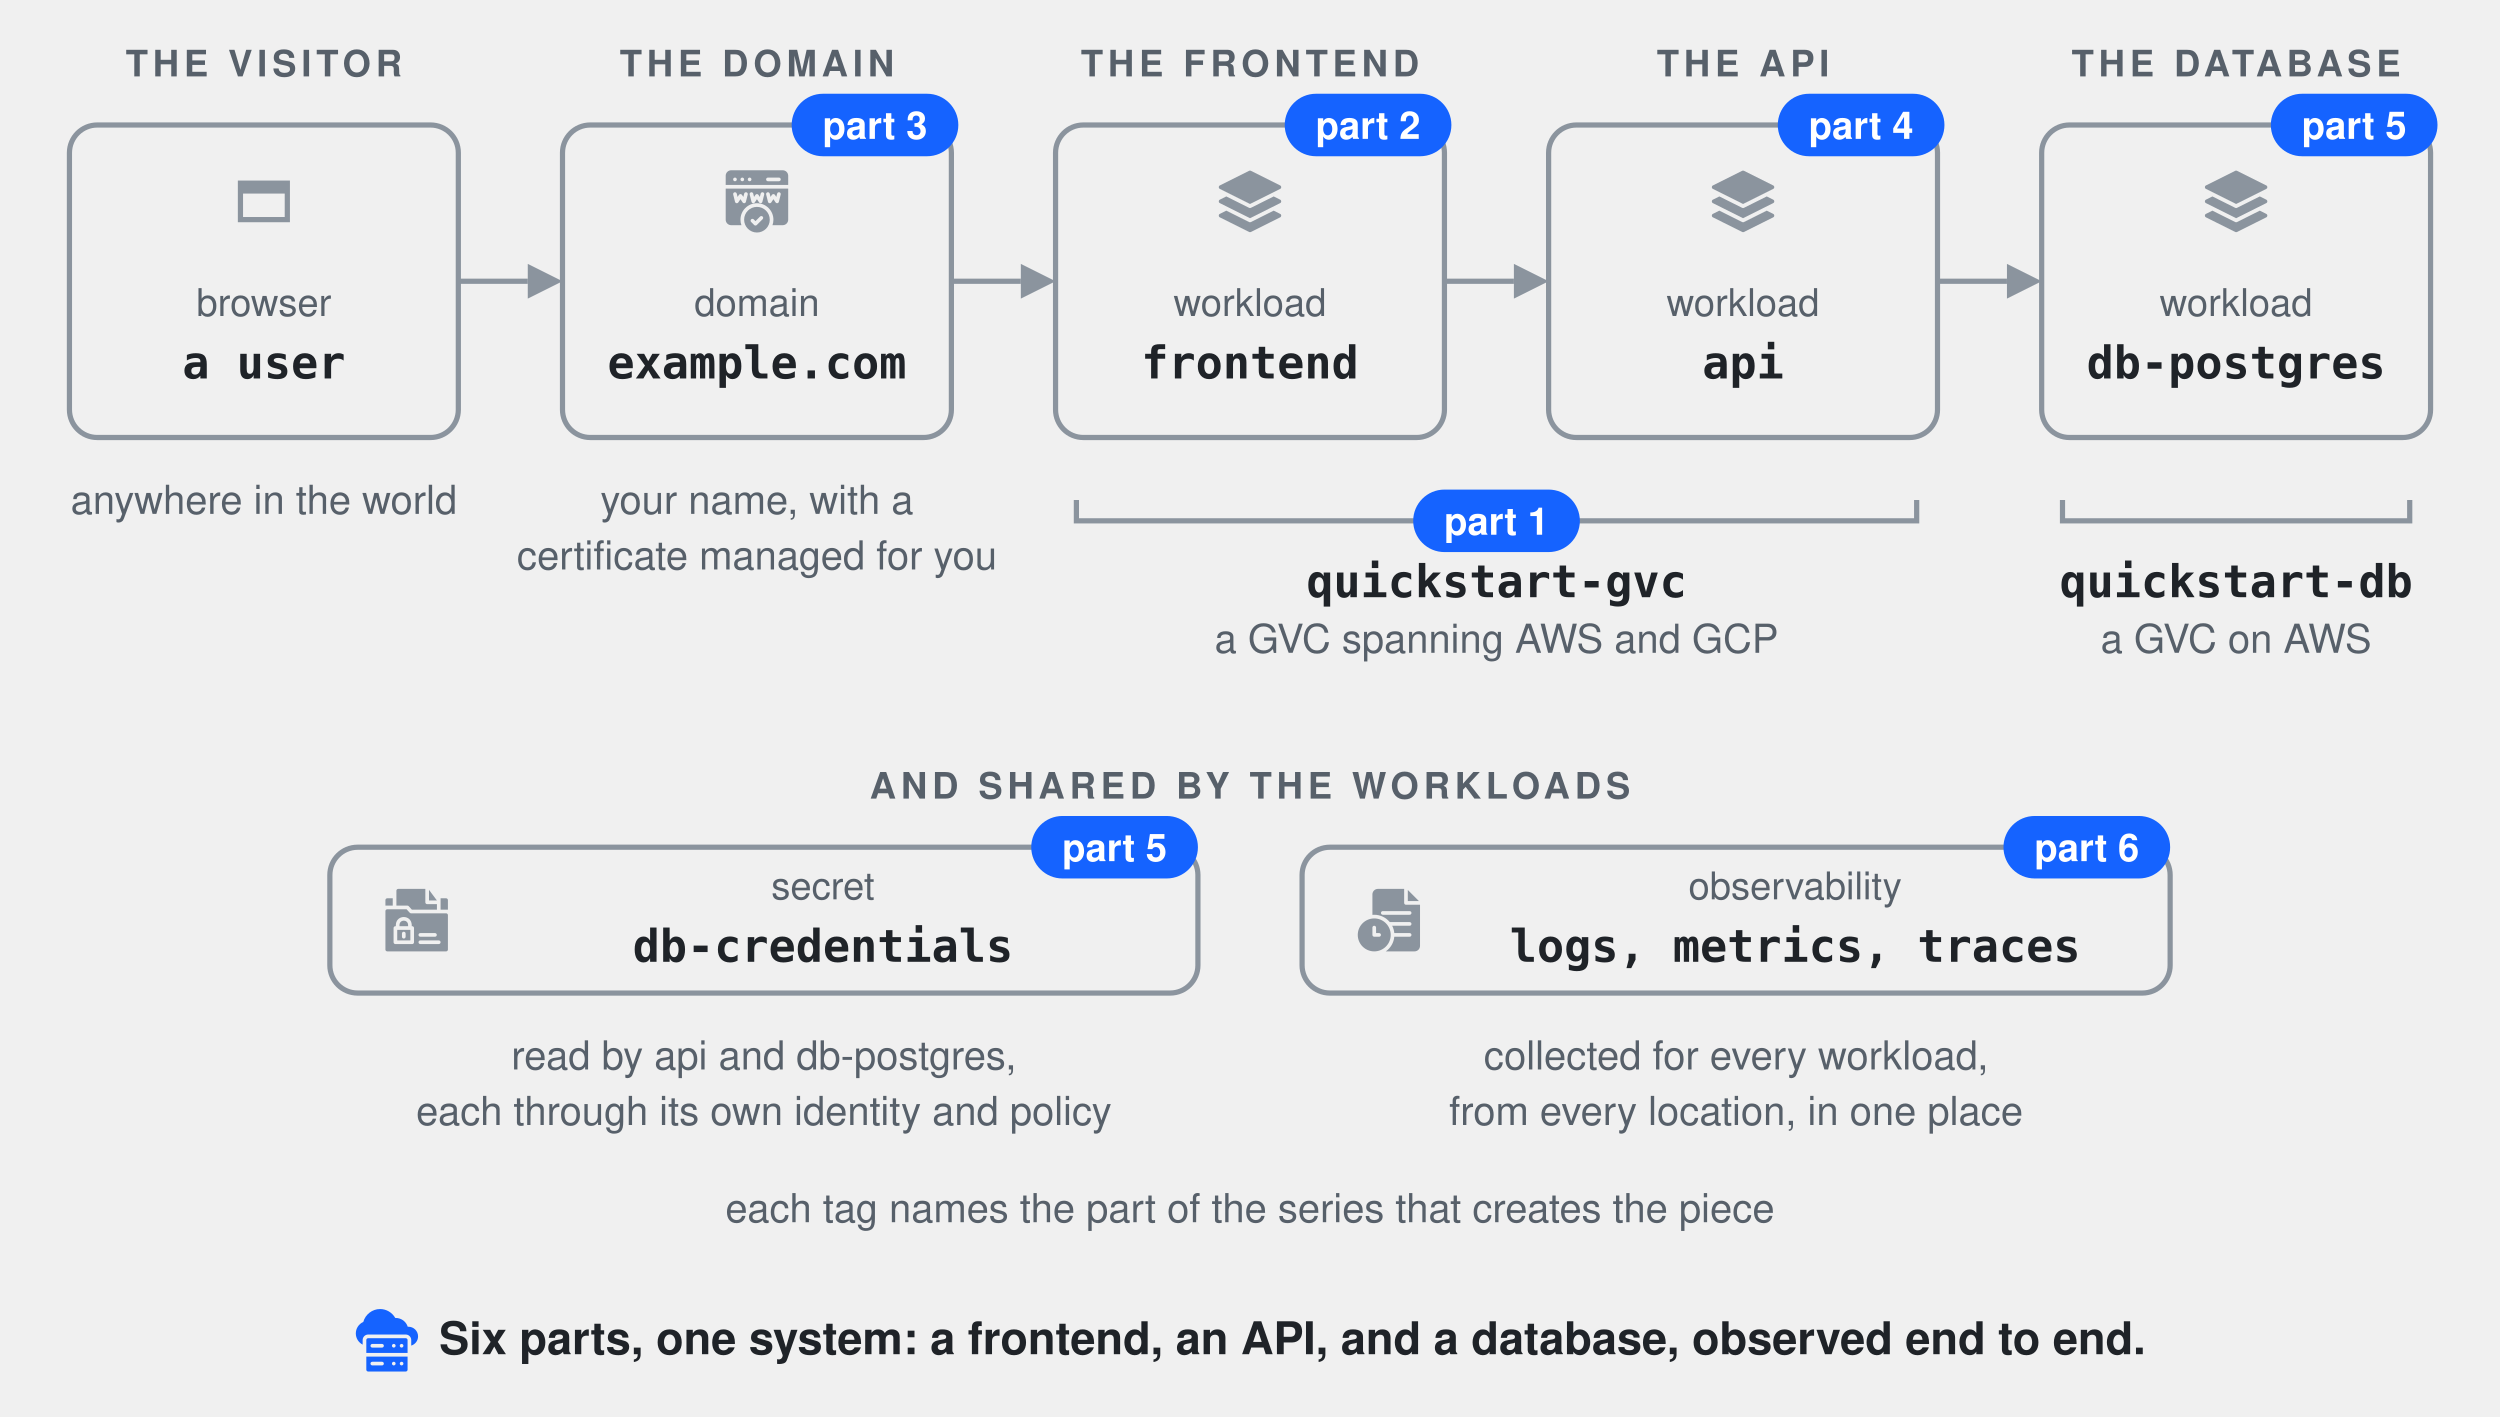
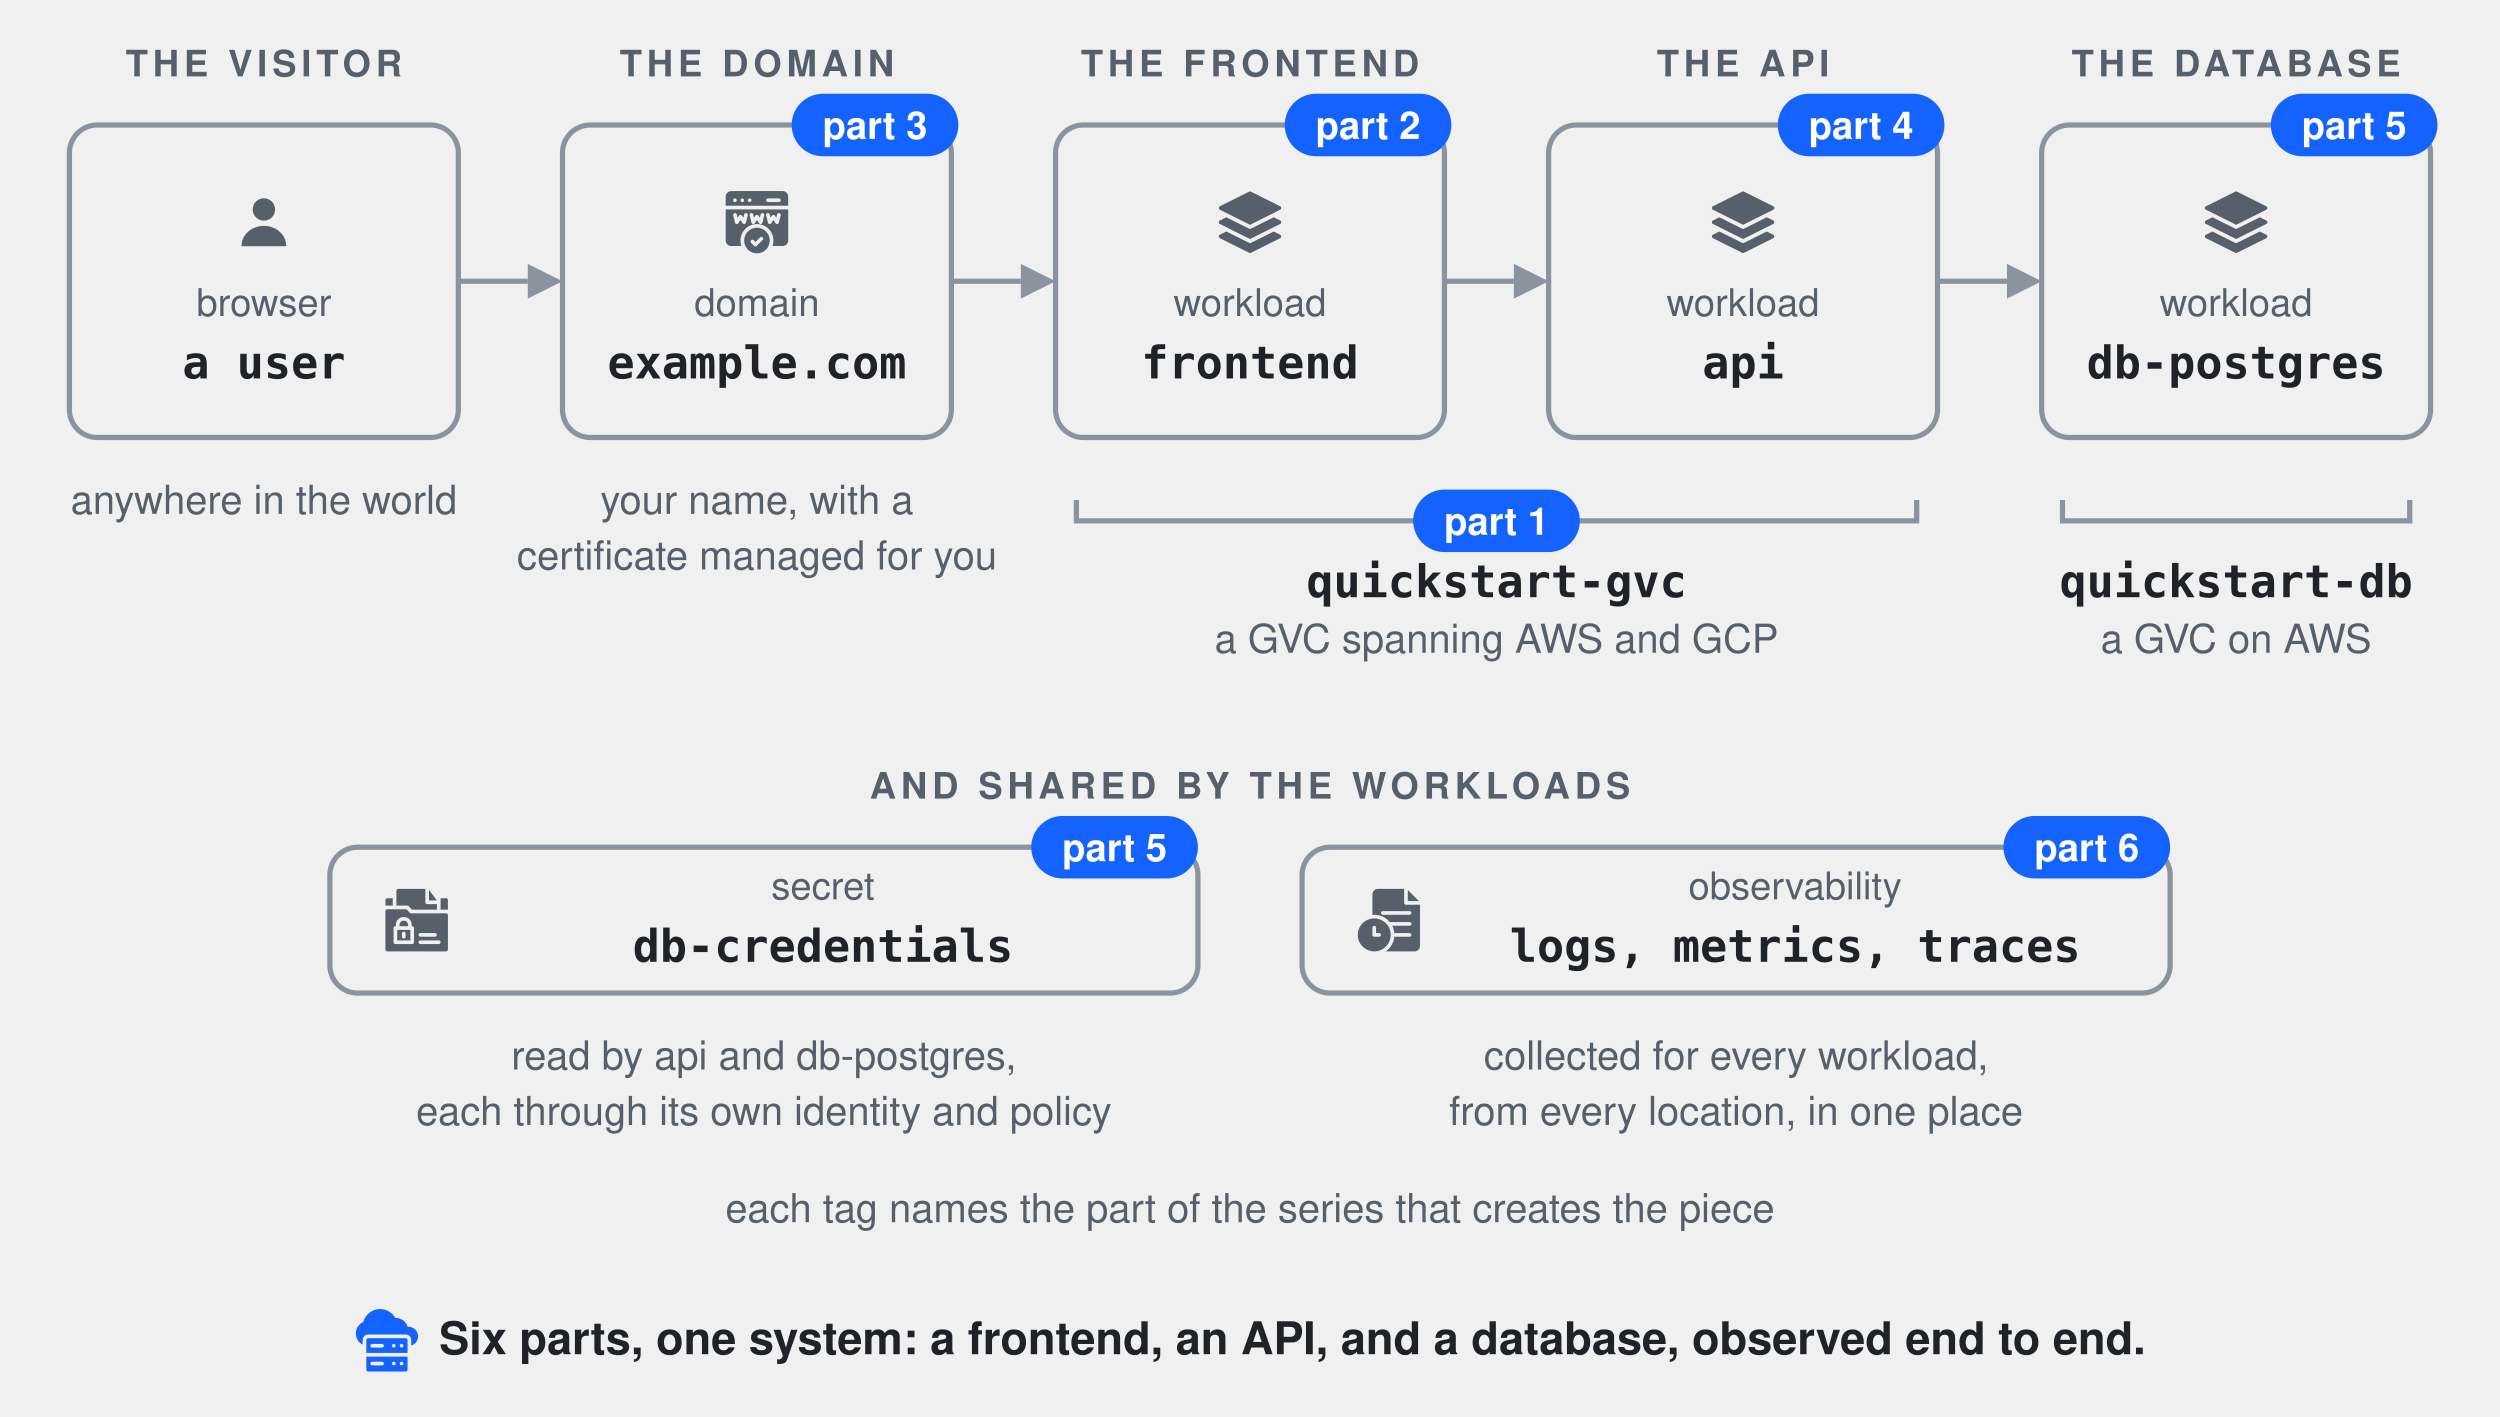
<svg xmlns="http://www.w3.org/2000/svg" viewBox="0 0 720 408" role="img" aria-label="A user's browser reaches the domain example.com, which routes to the workload frontend, which calls the workload api, which connects to the workload db-postgres. frontend and api run in the GVC quickstart-gvc spanning AWS and GCP; db-postgres runs in the GVC quickstart-db on AWS. The secret db-credentials is read by api and db-postgres, and logs, metrics, and traces are collected for every workload. Six parts, one system: a frontend, an API, and a database, observed end to end.">
  <style>
  .box{fill:none;stroke:#8b949e;stroke-width:1.5}
  .lbl{fill:#57606a;font:600 10.5px ui-sans-serif,-apple-system,"Segoe UI",Helvetica,Arial,sans-serif;letter-spacing:1.4px}
  .kind{fill:#57606a;font:400 11px ui-sans-serif,-apple-system,"Segoe UI",Helvetica,Arial,sans-serif}
  .val{fill:#1f2328;font:600 13px SFMono-Regular,Menlo,Consolas,monospace}
  .vals{fill:#1f2328;font:600 12px SFMono-Regular,Menlo,Consolas,monospace}
  .sub{fill:#57606a;font:400 11.5px ui-sans-serif,-apple-system,"Segoe UI",Helvetica,Arial,sans-serif}
  .sum{fill:#1f2328;font:600 13px ui-sans-serif,-apple-system,"Segoe UI",Helvetica,Arial,sans-serif}
  .chp{fill:#1563ff;font:600 10.5px SFMono-Regular,Menlo,Consolas,monospace}
  .chipbox{fill:none;stroke:#1563ff;stroke-width:1.25}
  .line{stroke:#8b949e;stroke-width:1.5;fill:none}
  .head{fill:#8b949e}
-   .ico{fill:#8b949e}
+   .ico{fill:#57606a}
  .icop{fill:#1563ff}
-   .pulse{stroke:#8b949e;stroke-width:2;fill:none;stroke-linecap:round;stroke-linejoin:round}
+   .pulse{stroke:#57606a;stroke-width:2;fill:none;stroke-linecap:round;stroke-linejoin:round}
  .awsl{fill:#1f2328}
  .badge{fill:#1563ff}
  .badget{fill:#ffffff;font:700 11px ui-sans-serif,-apple-system,"Segoe UI",Helvetica,Arial,sans-serif}
  @media (prefers-color-scheme:dark){
    .box{stroke:#6e7681}
    .lbl,.kind,.sub{fill:#9198a1}
    .val,.vals,.sum{fill:#e6edf3}
    .chp{fill:#64a5ef}
    .chipbox{stroke:#64a5ef}
    .line{stroke:#6e7681}
-     .head,.ico{fill:#6e7681}
-     .pulse{stroke:#6e7681}
+     .head{fill:#6e7681}
+     .ico{fill:#9198a1}
+     .pulse{stroke:#9198a1}
    .icop{fill:#64a5ef}
    .awsl{fill:#e6edf3}
  }
</style>
  <text x="76.0" y="22" class="lbl" text-anchor="middle">THE VISITOR</text>
  <text x="218.0" y="22" class="lbl" text-anchor="middle">THE DOMAIN</text>
  <text x="360.0" y="22" class="lbl" text-anchor="middle">THE FRONTEND</text>
  <text x="502.0" y="22" class="lbl" text-anchor="middle">THE API</text>
  <text x="644.0" y="22" class="lbl" text-anchor="middle">THE DATABASE</text>
  <rect x="20" y="36" width="112" height="90" rx="8" class="box" />
-   <g class="ico" transform="translate(67.0,49) scale(0.75)">
-     <path fill-rule="evenodd" d="M2 4h20v16H2z M4 9v9h16V9z" />
+   <g class="ico" transform="translate(67.0,55) scale(0.75)">
+     <circle cx="12" cy="7.1" r="4.3" />
+     <path d="M12 13.4c-4.8 0-8.6 3.5-8.6 7.8h17.2c0-4.3-3.8-7.8-8.6-7.8z" />
  </g>
  <text x="76.0" y="91" class="kind" text-anchor="middle">browser</text>
  <text x="76.0" y="109" class="val" text-anchor="middle">a user</text>
  <path class="line" d="M132 81 H152" />
  <path class="head" d="M162 81 L152 76 L152 86 Z" />
  <rect x="162" y="36" width="112" height="90" rx="8" class="box" />
-   <g class="ico" transform="translate(209.000,49.000) scale(0.035156)">
+   <g class="ico" transform="translate(209.000,55.000) scale(0.035156)">
    <path d="m256 301c-57.897 0-105 47.103-105 105s47.103 105 105 105 105-47.103 105-105-47.103-105-105-105zm46.606 100.606-48 48c-5.858 5.858-15.355 5.857-21.213 0l-25-25c-5.858-5.857-5.858-15.355 0-21.213 5.857-5.857 15.355-5.857 21.213 0l14.394 14.394 37.394-37.394c5.857-5.857 15.355-5.857 21.213 0 5.857 5.858 5.857 15.356-.001 21.213z" />
    <path d="m0 406c0 24.81 20.19 45 45 45h83.71c-4.99-14.08-7.71-29.23-7.71-45 0-74.44 60.56-135 135-135s135 60.56 135 135c0 15.77-2.72 30.92-7.71 45h83.71c24.81 0 45-20.19 45-45v-255h-512zm342.362-224.552c8.036-2.016 16.181 2.877 18.19 10.914l6.776 27.104 11.191-16.786c2.782-4.173 7.466-6.68 12.481-6.68s9.699 2.507 12.481 6.68l11.191 16.786 6.776-27.104c2.009-8.037 10.152-12.922 18.19-10.914 8.037 2.009 12.923 10.153 10.914 18.189l-15 60c-1.44 5.761-6.142 10.129-11.992 11.143-.856.147-1.713.221-2.563.221-4.958 0-9.667-2.463-12.479-6.681l-17.518-26.278-17.519 26.278c-3.293 4.939-9.192 7.468-15.041 6.46-5.85-1.014-10.552-5.382-11.992-11.143l-15-60c-2.01-8.035 2.877-16.18 10.914-18.189zm-135 0c8.038-2.016 16.181 2.877 18.19 10.914l6.776 27.104 11.191-16.786c2.782-4.173 7.466-6.68 12.481-6.68s9.699 2.507 12.481 6.68l11.191 16.786 6.776-27.104c2.009-8.037 10.153-12.922 18.19-10.914 8.037 2.009 12.923 10.153 10.914 18.189l-15 60c-1.44 5.761-6.142 10.129-11.992 11.143-.856.147-1.713.221-2.563.221-4.958 0-9.667-2.463-12.479-6.681l-17.518-26.278-17.519 26.278c-3.293 4.939-9.191 7.468-15.041 6.46-5.85-1.014-10.552-5.382-11.992-11.143l-15-60c-2.01-8.035 2.877-16.18 10.914-18.189zm-135 0c8.036-2.016 16.181 2.877 18.19 10.914l6.776 27.104 11.191-16.786c2.782-4.173 7.466-6.68 12.481-6.68s9.699 2.507 12.481 6.68l11.191 16.786 6.776-27.104c2.009-8.037 10.153-12.922 18.19-10.914 8.037 2.009 12.923 10.153 10.914 18.189l-15 60c-1.44 5.761-6.142 10.129-11.992 11.143-.856.147-1.713.221-2.563.221-4.958 0-9.667-2.463-12.479-6.681l-17.518-26.278-17.519 26.278c-3.294 4.939-9.19 7.468-15.041 6.46-5.85-1.014-10.552-5.382-11.992-11.143l-15-60c-2.01-8.035 2.877-16.18 10.914-18.189z" />
    <path d="m467 1h-422c-24.81 0-45 20.19-45 45v75h512v-75c0-24.81-20.19-45-45-45zm-391 90c-8.284 0-15-6.716-15-15s6.716-15 15-15 15 6.716 15 15-6.716 15-15 15zm60 0c-8.284 0-15-6.716-15-15s6.716-15 15-15 15 6.716 15 15-6.716 15-15 15zm60 0c-8.284 0-15-6.716-15-15s6.716-15 15-15 15 6.716 15 15-6.716 15-15 15zm240 0h-90c-8.284 0-15-6.716-15-15s6.716-15 15-15h90c8.284 0 15 6.716 15 15s-6.716 15-15 15z" />
  </g>
  <text x="218.0" y="91" class="kind" text-anchor="middle">domain</text>
  <text x="218.0" y="109" class="val" text-anchor="middle">example.com</text>
  <rect x="228.0" y="27" width="48" height="18" rx="9" class="badge" />
  <text x="252" y="40" class="badget" text-anchor="middle">part 3</text>
  <path class="line" d="M274 81 H294" />
  <path class="head" d="M304 81 L294 76 L294 86 Z" />
  <rect x="304" y="36" width="112" height="90" rx="8" class="box" />
-   <g class="ico" transform="translate(351.000,49.000) scale(0.03515)">
+   <g class="ico" transform="translate(351.000,55.000) scale(0.03515)">
    <path d="m263.085 425.468c-2.215 1.108-4.626 1.661-7.038 1.661-2.411 0-4.823-.554-7.038-1.661l-187.143-93.572-53.166 26.583c-11.599 5.8-11.599 22.353 0 28.152l240.309 120.155c4.431 2.215 9.646 2.215 14.076 0l240.309-120.155c11.599-5.8 11.599-22.353 0-28.152l-53.166-26.583z" />
    <path d="m263.085 308.959c-2.215 1.108-4.626 1.661-7.038 1.661-2.411 0-4.823-.554-7.038-1.661l-187.143-93.571-53.166 26.583c-11.599 5.8-11.599 22.353 0 28.152l247.347 123.674 247.347-123.674c11.599-5.8 11.599-22.353 0-28.152l-53.166-26.583z" />
    <path d="m503.394 125.462-240.309-120.155c-4.431-2.215-9.646-2.215-14.076 0l-240.309 120.155c-11.599 5.8-11.599 22.353 0 28.152l247.347 123.674 247.347-123.674c11.6-5.799 11.6-22.352 0-28.152z" />
  </g>
  <text x="360.0" y="91" class="kind" text-anchor="middle">workload</text>
  <text x="360.0" y="109" class="val" text-anchor="middle">frontend</text>
  <rect x="370.0" y="27" width="48" height="18" rx="9" class="badge" />
  <text x="394" y="40" class="badget" text-anchor="middle">part 2</text>
  <path class="line" d="M416 81 H436" />
  <path class="head" d="M446 81 L436 76 L436 86 Z" />
  <rect x="446" y="36" width="112" height="90" rx="8" class="box" />
-   <g class="ico" transform="translate(493.000,49.000) scale(0.03515)">
+   <g class="ico" transform="translate(493.000,55.000) scale(0.03515)">
    <path d="m263.085 425.468c-2.215 1.108-4.626 1.661-7.038 1.661-2.411 0-4.823-.554-7.038-1.661l-187.143-93.572-53.166 26.583c-11.599 5.8-11.599 22.353 0 28.152l240.309 120.155c4.431 2.215 9.646 2.215 14.076 0l240.309-120.155c11.599-5.8 11.599-22.353 0-28.152l-53.166-26.583z" />
    <path d="m263.085 308.959c-2.215 1.108-4.626 1.661-7.038 1.661-2.411 0-4.823-.554-7.038-1.661l-187.143-93.571-53.166 26.583c-11.599 5.8-11.599 22.353 0 28.152l247.347 123.674 247.347-123.674c11.599-5.8 11.599-22.353 0-28.152l-53.166-26.583z" />
    <path d="m503.394 125.462-240.309-120.155c-4.431-2.215-9.646-2.215-14.076 0l-240.309 120.155c-11.599 5.8-11.599 22.353 0 28.152l247.347 123.674 247.347-123.674c11.6-5.799 11.6-22.352 0-28.152z" />
  </g>
  <text x="502.0" y="91" class="kind" text-anchor="middle">workload</text>
  <text x="502.0" y="109" class="val" text-anchor="middle">api</text>
  <rect x="512.0" y="27" width="48" height="18" rx="9" class="badge" />
  <text x="536" y="40" class="badget" text-anchor="middle">part 4</text>
  <path class="line" d="M558 81 H578" />
  <path class="head" d="M588 81 L578 76 L578 86 Z" />
  <rect x="588" y="36" width="112" height="90" rx="8" class="box" />
-   <g class="ico" transform="translate(635.000,49.000) scale(0.03515)">
+   <g class="ico" transform="translate(635.000,55.000) scale(0.03515)">
    <path d="m263.085 425.468c-2.215 1.108-4.626 1.661-7.038 1.661-2.411 0-4.823-.554-7.038-1.661l-187.143-93.572-53.166 26.583c-11.599 5.8-11.599 22.353 0 28.152l240.309 120.155c4.431 2.215 9.646 2.215 14.076 0l240.309-120.155c11.599-5.8 11.599-22.353 0-28.152l-53.166-26.583z" />
    <path d="m263.085 308.959c-2.215 1.108-4.626 1.661-7.038 1.661-2.411 0-4.823-.554-7.038-1.661l-187.143-93.571-53.166 26.583c-11.599 5.8-11.599 22.353 0 28.152l247.347 123.674 247.347-123.674c11.599-5.8 11.599-22.353 0-28.152l-53.166-26.583z" />
    <path d="m503.394 125.462-240.309-120.155c-4.431-2.215-9.646-2.215-14.076 0l-240.309 120.155c-11.599 5.8-11.599 22.353 0 28.152l247.347 123.674 247.347-123.674c11.6-5.799 11.6-22.352 0-28.152z" />
  </g>
  <text x="644.0" y="91" class="kind" text-anchor="middle">workload</text>
  <text x="644.0" y="109" class="val" text-anchor="middle">db-postgres</text>
  <rect x="654.0" y="27" width="48" height="18" rx="9" class="badge" />
  <text x="678" y="40" class="badget" text-anchor="middle">part 5</text>
  <path class="line" d="M310 144 v6 H552 v-6" />
  <rect x="407.0" y="141" width="48" height="18" rx="9" class="badge" />
  <text x="431" y="154" class="badget" text-anchor="middle">part 1</text>
  <text x="431" y="172" class="val" text-anchor="middle">quickstart-gvc</text>
  <text x="431" y="188" class="sub" text-anchor="middle">a GVC spanning AWS and GCP</text>
  <path class="line" d="M594 144 v6 H694 v-6" />
  <text x="644" y="172" class="val" text-anchor="middle">quickstart-db</text>
  <text x="644" y="188" class="sub" text-anchor="middle">a GVC on AWS</text>
  <text x="76" y="148" class="sub" text-anchor="middle">anywhere in the world</text>
  <text x="218" y="148" class="sub" text-anchor="middle">your name, with a</text>
  <text x="218" y="164" class="sub" text-anchor="middle">certificate managed for you</text>
  <text x="360" y="230" class="lbl" text-anchor="middle">AND SHARED BY THE WORKLOADS</text>
  <rect x="95" y="244" width="250" height="42" rx="8" class="box" />
  <g class="ico" transform="translate(111.000,256.000) scale(0.035156)">
    <path d="m357 7.849v87.151h65z" />
    <path d="m497 77h-45v93h60v-78c0-8.284-6.716-15-15-15z" />
    <path d="m191.098 141.909 25.538 28.091h205.364v-45h-80c-8.284 0-15-6.716-15-15v-110h-222c-8.284 0-15 6.716-15 15v122h90c4.226 0 8.255 1.783 11.098 4.909z" />
    <path d="m60 77h-45c-8.284 0-15 6.716-15 15v45h60z" />
    <path d="m185.757 295.256c-1.778-46.719-68.752-46.684-70.513 0v10.329h70.513z" />
    <path d="m497 200h-287c-4.226 0-8.255-1.783-11.098-4.909l-25.538-28.091h-158.364c-8.284 0-15 6.716-15 15v315c0 8.284 6.716 15 15 15h482c8.284 0 15-6.716 15-15v-282c0-8.284-6.716-15-15-15zm-211 162h120c19.881.738 19.866 29.269 0 30h-120c-19.881-.738-19.866-29.269 0-30zm-51.75 75.179c0 8.284-6.716 15-15 15h-137.5c-8.284 0-15-6.716-15-15v-116.594c0-8.284 6.716-15 15-15h3.494v-10.329c3.291-86.474 127.253-86.408 130.513 0v10.329h3.493c8.284 0 15 6.716 15 15zm202.752 14.821h-151.002c-19.881-.738-19.866-29.269 0-30h151.002c19.881.738 19.866 29.269 0 30z" />
    <path d="m96.75 422.179h107.5v-86.594h-107.5zm38.75-56.297c.738-19.881 29.269-19.866 30 0v26c-.738 19.881-29.269 19.866-30 0z" />
  </g>
  <text x="237.0" y="259" class="kind" text-anchor="middle">secret</text>
  <text x="237.0" y="277" class="val" text-anchor="middle">db-credentials</text>
  <rect x="297.0" y="235" width="48" height="18" rx="9" class="badge" />
  <text x="321" y="248" class="badget" text-anchor="middle">part 5</text>
  <rect x="375" y="244" width="250" height="42" rx="8" class="box" />
  <g class="ico" transform="translate(391.000,256.000) scale(0.035156)">
    <path d="m411 8.782v91.218h91.211z" />
    <path d="m396 130c-8.284 0-15-6.716-15-15v-115h-215c-24.813 0-45 20.187-45 45v167.689c4.942-.448 9.943-.689 15-.689 51.128 0 96.897 23.376 127.186 60h162.814c8.284 0 15 6.716 15 15s-6.716 15-15 15h-143.052c9.376 18.296 15.422 38.565 17.363 60h125.689c8.284 0 15 6.716 15 15s-6.716 15-15 15h-125.689c-4.486 49.539-30.954 92.826-69.553 120h235.242c24.813 0 45-20.187 45-45v-337zm30 82h-220c-8.284 0-15-6.716-15-15s6.716-15 15-15h220c8.284 0 15 6.716 15 15s-6.716 15-15 15z" />
    <path d="m136 242c-74.439 0-135 60.561-135 135s60.561 135 135 135 135-60.561 135-135-60.561-135-135-135zm40 150h-40c-8.284 0-15-6.716-15-15v-60c0-8.284 6.716-15 15-15s15 6.716 15 15v45h25c8.284 0 15 6.716 15 15s-6.716 15-15 15z" />
  </g>
  <text x="517.0" y="259" class="kind" text-anchor="middle">observability</text>
  <text x="517.0" y="277" class="val" text-anchor="middle">logs, metrics, traces</text>
  <rect x="577.0" y="235" width="48" height="18" rx="9" class="badge" />
  <text x="601" y="248" class="badget" text-anchor="middle">part 6</text>
  <text x="220" y="308" class="sub" text-anchor="middle">read by api and db-postgres,</text>
  <text x="220" y="324" class="sub" text-anchor="middle">each through its own identity and policy</text>
  <text x="500" y="308" class="sub" text-anchor="middle">collected for every workload,</text>
  <text x="500" y="324" class="sub" text-anchor="middle">from every location, in one place</text>
  <text x="360" y="352" class="sub" text-anchor="middle">each tag names the part of the series that creates the piece</text>
  <g class="icop" transform="translate(102.440,377.000) scale(0.035156)">
    <path d="m432 145c-1.904 0-3.803.068-5.694.203-5.7-18.177-16.413-34.576-31.023-47.19-19.639-16.957-45.07-25.904-71.086-24.942-25.498-44.711-73.167-73.071-124.197-73.071-64.102 0-120.825 44.057-137.853 105.863-36.893 16.4-61.147 53.241-61.147 94.137 0 39.874 22.775 74.526 56 91.636v-37.636c0-24.813 20.187-45 45-45h308c24.814 0 45 20.187 45 45v45.569c32.376-9.873 56-40.006 56-75.569 0-43.561-35.44-79-79-79z" />
    <path d="m410 239h-308c-8.284 0-15 6.716-15 15v105.944h338v-105.944c0-8.284-6.717-15-15-15zm-194.385 77h-79.615c-8.284 0-15-6.716-15-15s6.716-15 15-15h79.615c8.283 0 15 6.716 15 15s-6.717 15-15 15zm96.385-.144c-8.284 0-15-6.716-15-15s6.716-15 15-15c8.283 0 15 6.716 15 15s-6.717 15-15 15zm64 0c-8.284 0-15-6.716-15-15s6.716-15 15-15c8.283 0 15 6.716 15 15s-6.717 15-15 15z" />
    <path d="m87 497c0 8.284 6.716 15 15 15h308c8.283 0 15-6.716 15-15v-107.056h-338zm289-65c8.283 0 15 6.716 15 15s-6.717 15-15 15c-8.284 0-15-6.716-15-15s6.716-15 15-15zm-64 0c8.283 0 15 6.716 15 15s-6.717 15-15 15c-8.284 0-15-6.716-15-15s6.716-15 15-15zm-176 0h79.615c8.283 0 15 6.716 15 15s-6.717 15-15 15h-79.615c-8.284 0-15-6.716-15-15s6.716-15 15-15z" />
  </g>
  <text id="sum" x="126.44" y="390" class="sum">Six parts, one system: a frontend, an API, and a database, observed end to end.</text>
</svg>
